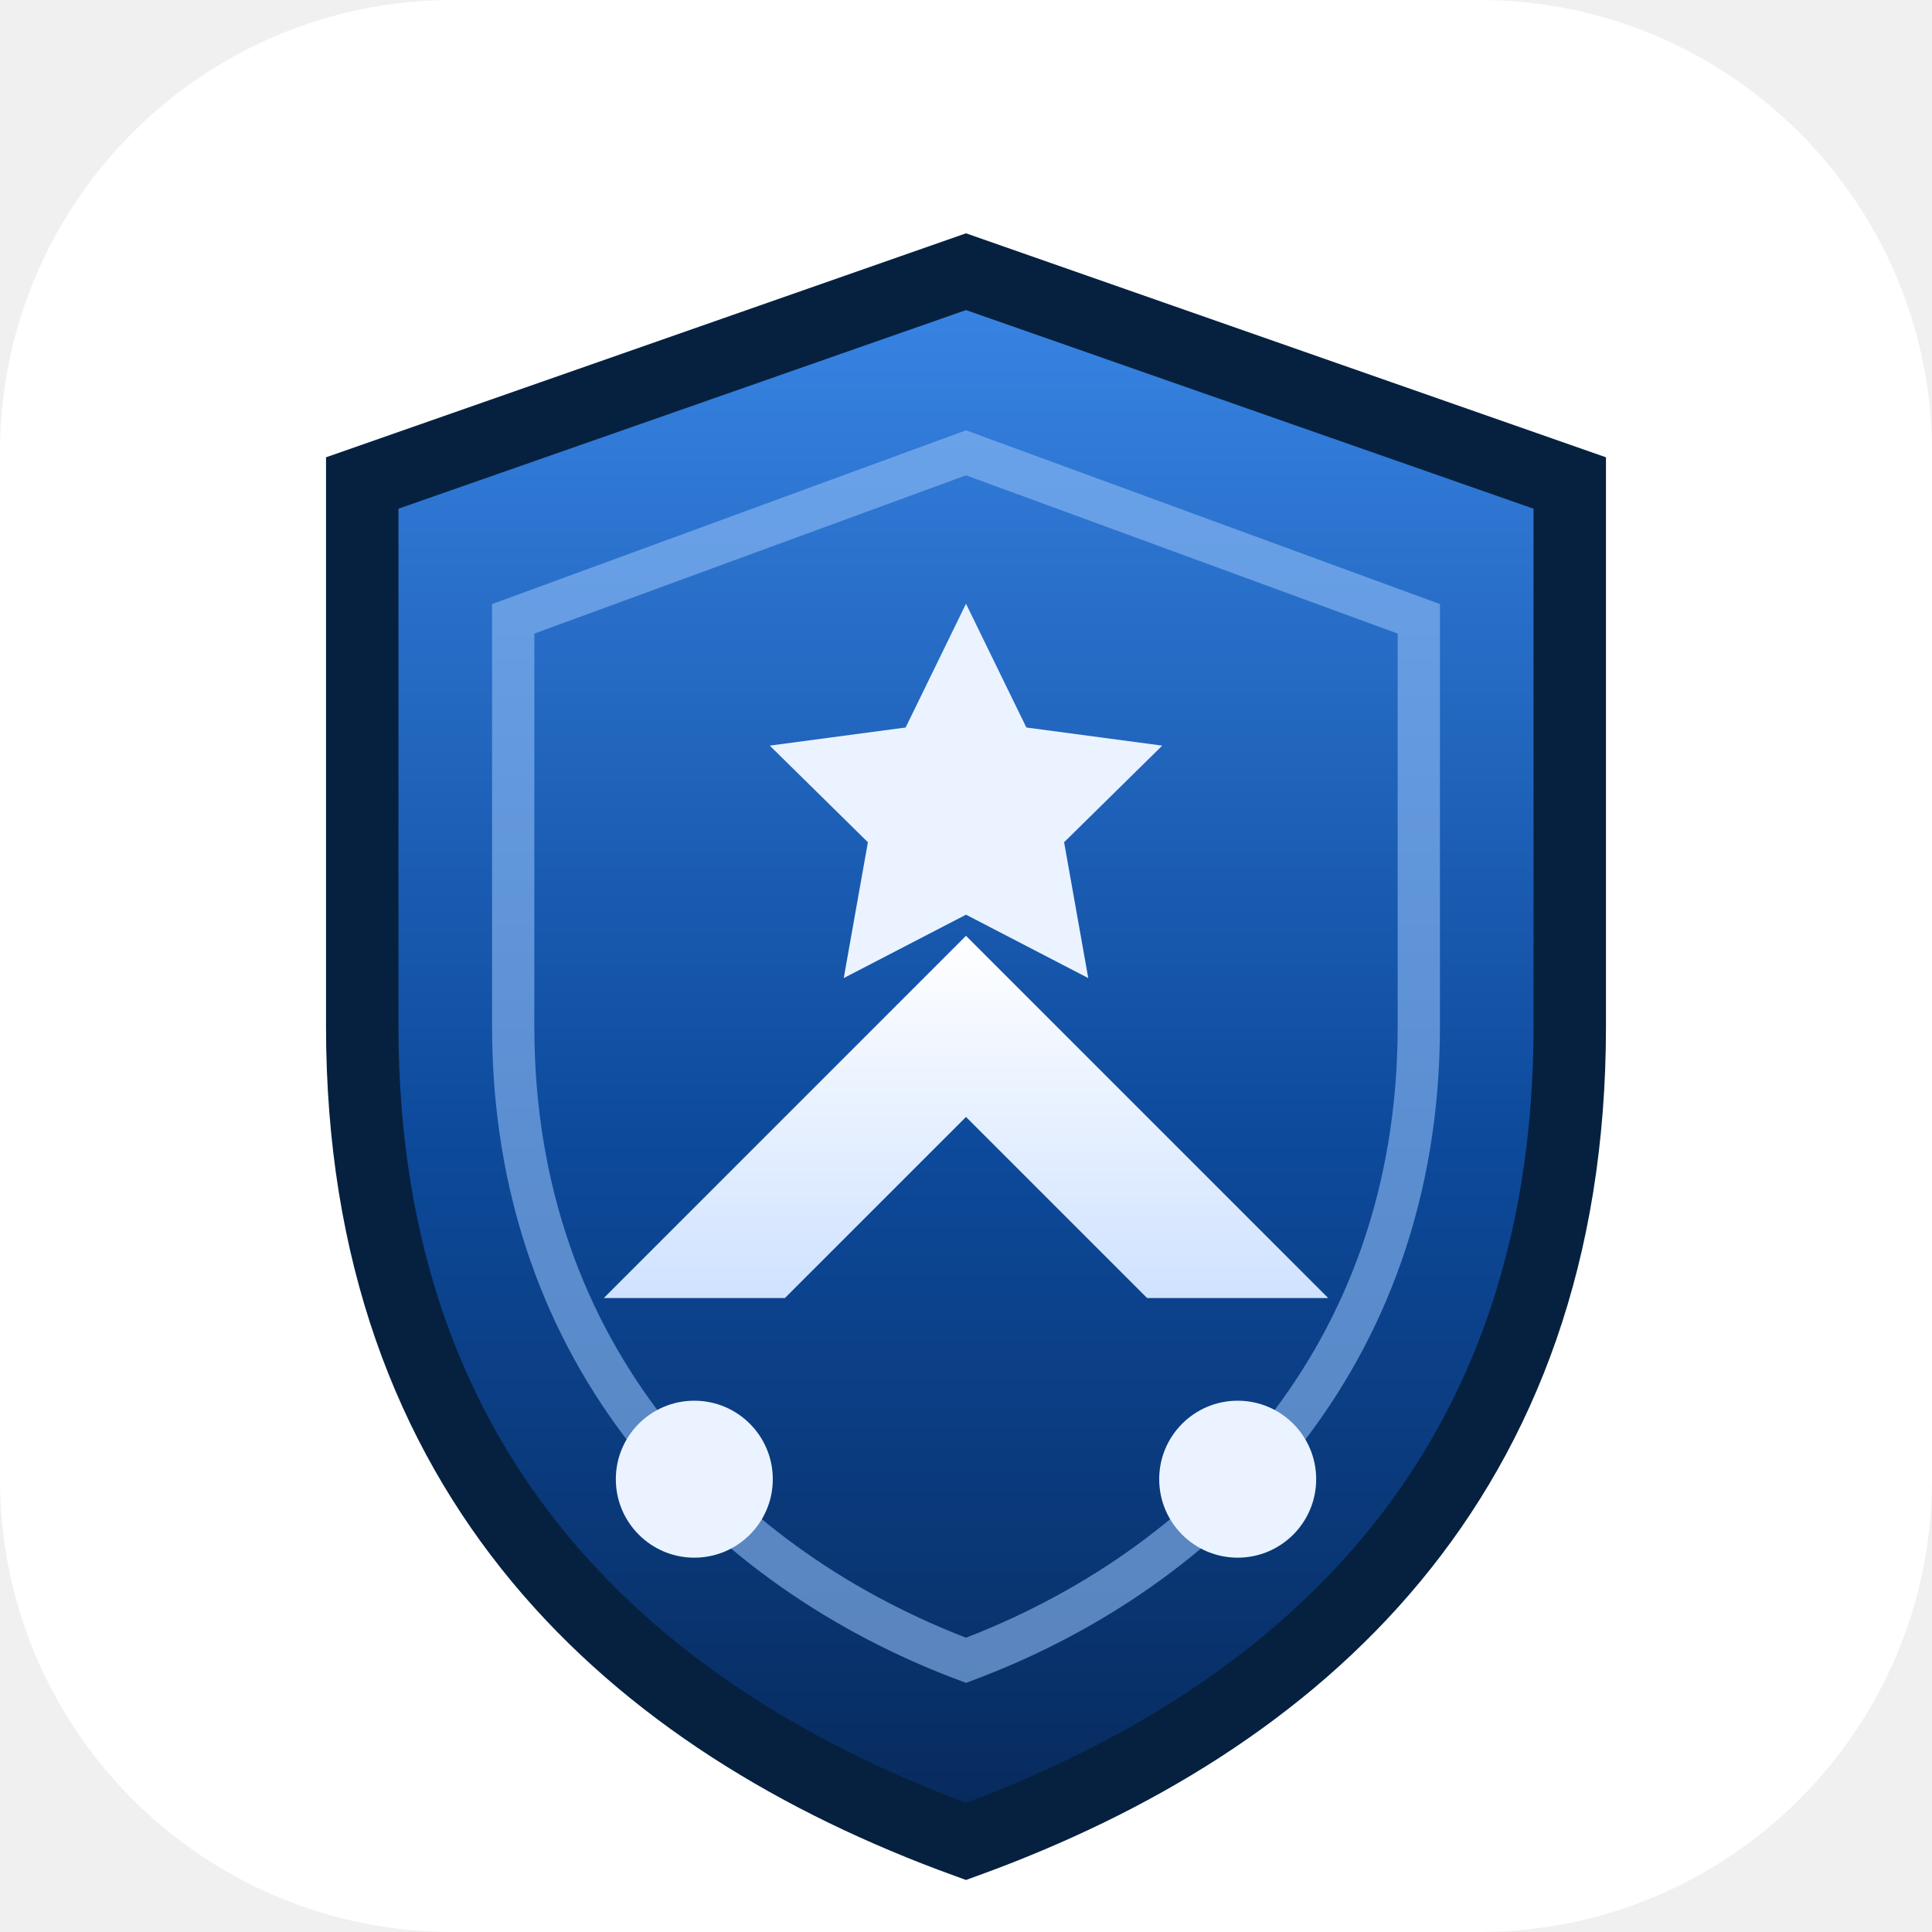
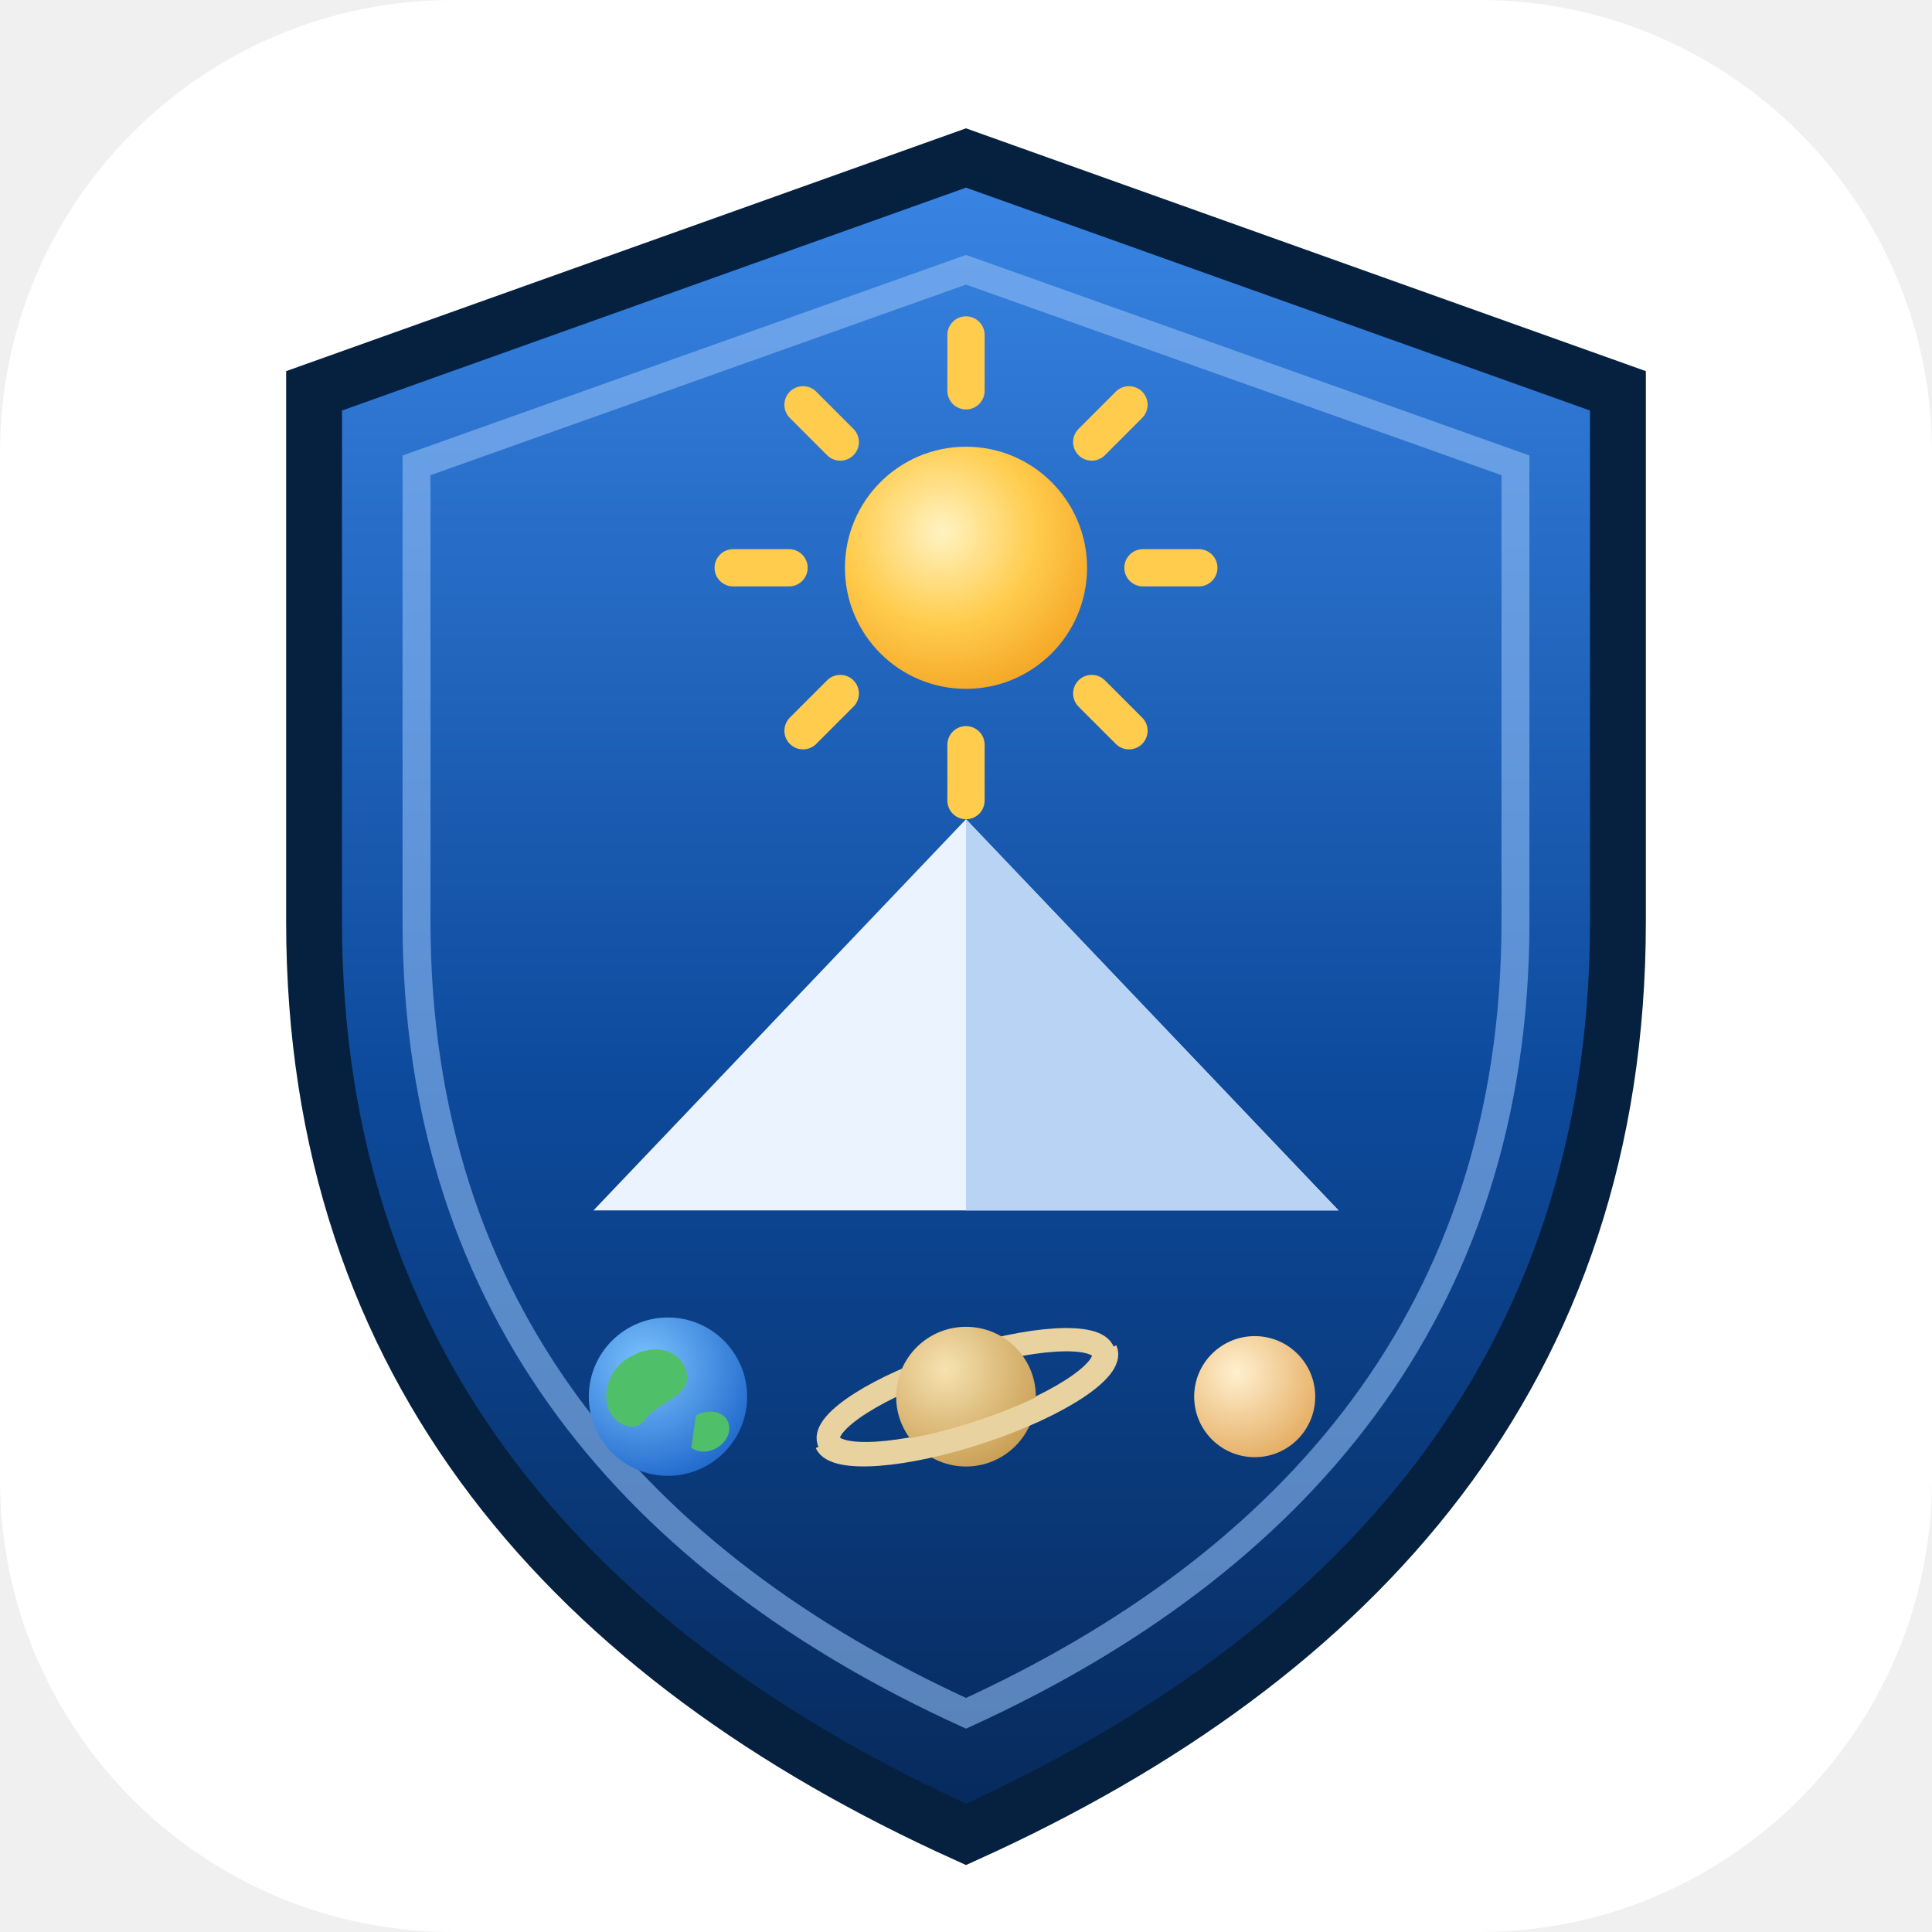
<svg xmlns="http://www.w3.org/2000/svg" viewBox="0 0 64 64" role="img" aria-label="DRG Guard">
  <rect width="64" height="64" rx="15" fill="#ffffff" />
-   <defs>
-     <linearGradient id="gShield" x1="0" y1="0" x2="0" y2="1">
-       <stop offset="0" stop-color="#3a86e6" />
-       <stop offset="0.55" stop-color="#0d4a9c" />
-       <stop offset="1" stop-color="#07295a" />
-     </linearGradient>
-     <linearGradient id="gChev" x1="0" y1="0" x2="0" y2="1">
-       <stop offset="0" stop-color="#ffffff" />
-       <stop offset="1" stop-color="#cfe2ff" />
-     </linearGradient>
-   </defs>
-   <path d="M32 9 L52 16 V34 C52 49 43 57 32 61 C21 57 12 49 12 34 V16 Z" fill="url(#gShield)" stroke="#06213f" stroke-width="2.4" />
-   <path d="M32 15 L47 20.5 V34 C47 45 40 52 32 55 C24 52 17 45 17 34 V20.5 Z" fill="none" stroke="#8fbdf5" stroke-width="1.4" opacity="0.6" />
-   <path d="M20 43 L32 31 L44 43 L38 43 L32 37 L26 43 Z" fill="url(#gChev)" />
-   <path d="M32 20 l2 4.1 4.5 0.6 -3.25 3.2 0.8 4.5 -4.05 -2.1 -4.05 2.1 0.8 -4.5 -3.25 -3.2 4.5 -0.6 Z" fill="#eaf3ff" />
-   <circle cx="23" cy="49" r="2.6" fill="#eaf3ff" />
-   <circle cx="41" cy="49" r="2.6" fill="#eaf3ff" />
+   <svg x="7" y="4" width="50" height="58" viewBox="96 72 320 376">
+     <defs>
+       <linearGradient id="gShield" x1="0" y1="0" x2="0" y2="1">
+         <stop offset="0" stop-color="#3a86e6" />
+         <stop offset="0.55" stop-color="#0d4a9c" />
+         <stop offset="1" stop-color="#07295a" />
+       </linearGradient>
+       <radialGradient id="gSol" cx="0.4" cy="0.35" r="0.7">
+         <stop offset="0" stop-color="#fff3c2" />
+         <stop offset="0.55" stop-color="#ffcc4d" />
+         <stop offset="1" stop-color="#f5a524" />
+       </radialGradient>
+       <radialGradient id="gTerra" cx="0.35" cy="0.3" r="0.8">
+         <stop offset="0" stop-color="#7cc4ff" />
+         <stop offset="1" stop-color="#1c64c9" />
+       </radialGradient>
+       <radialGradient id="gSaturno" cx="0.35" cy="0.3" r="0.8">
+         <stop offset="0" stop-color="#f6e2b0" />
+         <stop offset="1" stop-color="#c79a4e" />
+       </radialGradient>
+       <radialGradient id="gVenus" cx="0.35" cy="0.3" r="0.8">
+         <stop offset="0" stop-color="#fff0cf" />
+         <stop offset="1" stop-color="#e3a95c" />
+       </radialGradient>
+     </defs>
+     <path d="M256 80 396 130 V244 C396 340 340 402 256 440 C172 402 116 340 116 244 V130 Z" fill="url(#gShield)" stroke="#06213f" stroke-width="12" />
+     <path d="M256 104 374 146 V244 C374 328 326 382 256 414 C186 382 138 328 138 244 V146 Z" fill="none" stroke="#8fbdf5" stroke-width="6" opacity="0.6" />
+     <g stroke="#ffcc4d" stroke-width="8" stroke-linecap="round">
+       <line x1="256" y1="118" x2="256" y2="130" />
+       <line x1="256" y1="206" x2="256" y2="218" />
+       <line x1="206" y1="168" x2="218" y2="168" />
+       <line x1="294" y1="168" x2="306" y2="168" />
+       <line x1="221" y1="133" x2="229" y2="141" />
+       <line x1="283" y1="195" x2="291" y2="203" />
+       <line x1="291" y1="133" x2="283" y2="141" />
+       <line x1="229" y1="195" x2="221" y2="203" />
+     </g>
+     <circle cx="256" cy="168" r="26" fill="url(#gSol)" />
+     <path d="M256 222 L336 306 L176 306 Z" fill="#eaf3ff" />
+     <path d="M256 222 L336 306 L256 306 Z" fill="#b9d3f5" />
+     <circle cx="192" cy="346" r="17" fill="url(#gTerra)" />
+     <path d="M183 338 c6 -4 12 -2 13 3 c1 5 -6 6 -9 10 c-2 3 -7 1 -8 -3 c-1 -4 1 -8 4 -10 Z M198 350 c4 -2 8 0 7 4 c-1 3 -5 5 -8 3 Z" fill="#4fbf6a" />
+     <ellipse cx="256" cy="346" rx="31" ry="8" fill="none" stroke="#e8d3a0" stroke-width="5" transform="rotate(-18 256 346)" />
+     <circle cx="256" cy="346" r="15" fill="url(#gSaturno)" />
+     <path d="M226 356 A31 8 -18 0 0 286 336" fill="none" stroke="#e8d3a0" stroke-width="5" />
+     <circle cx="318" cy="346" r="13" fill="url(#gVenus)" />
+   </svg>
</svg>
